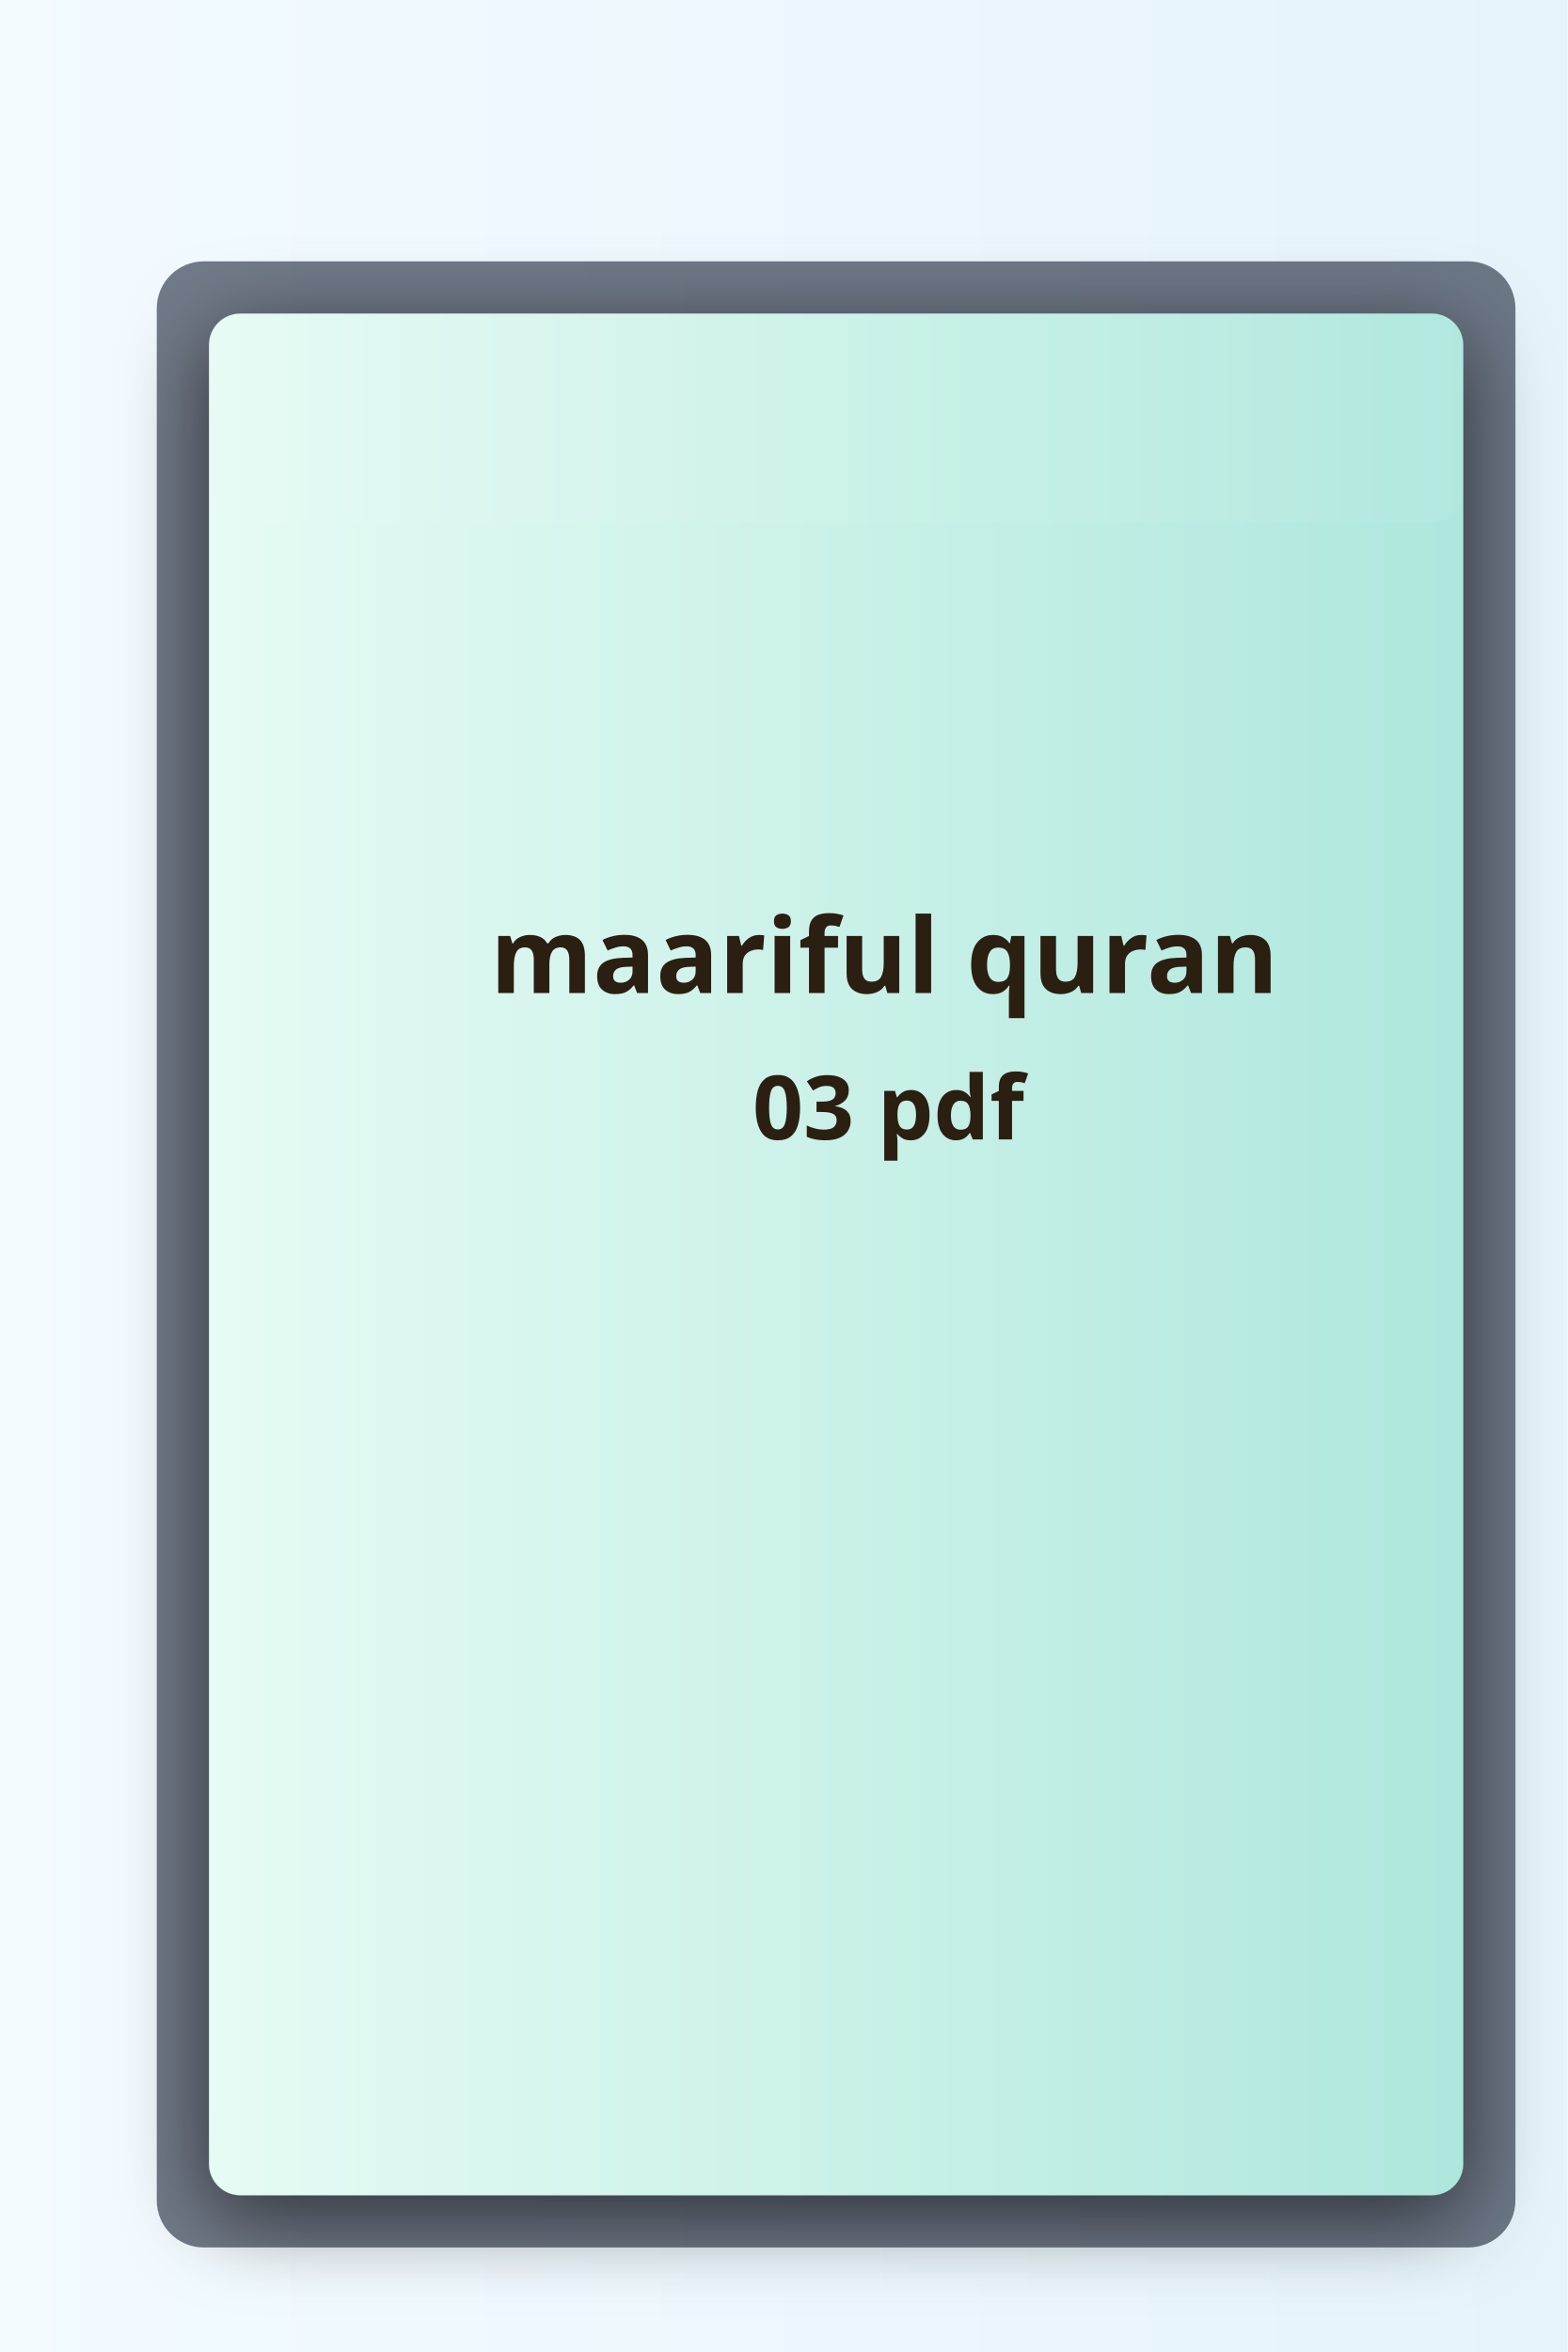
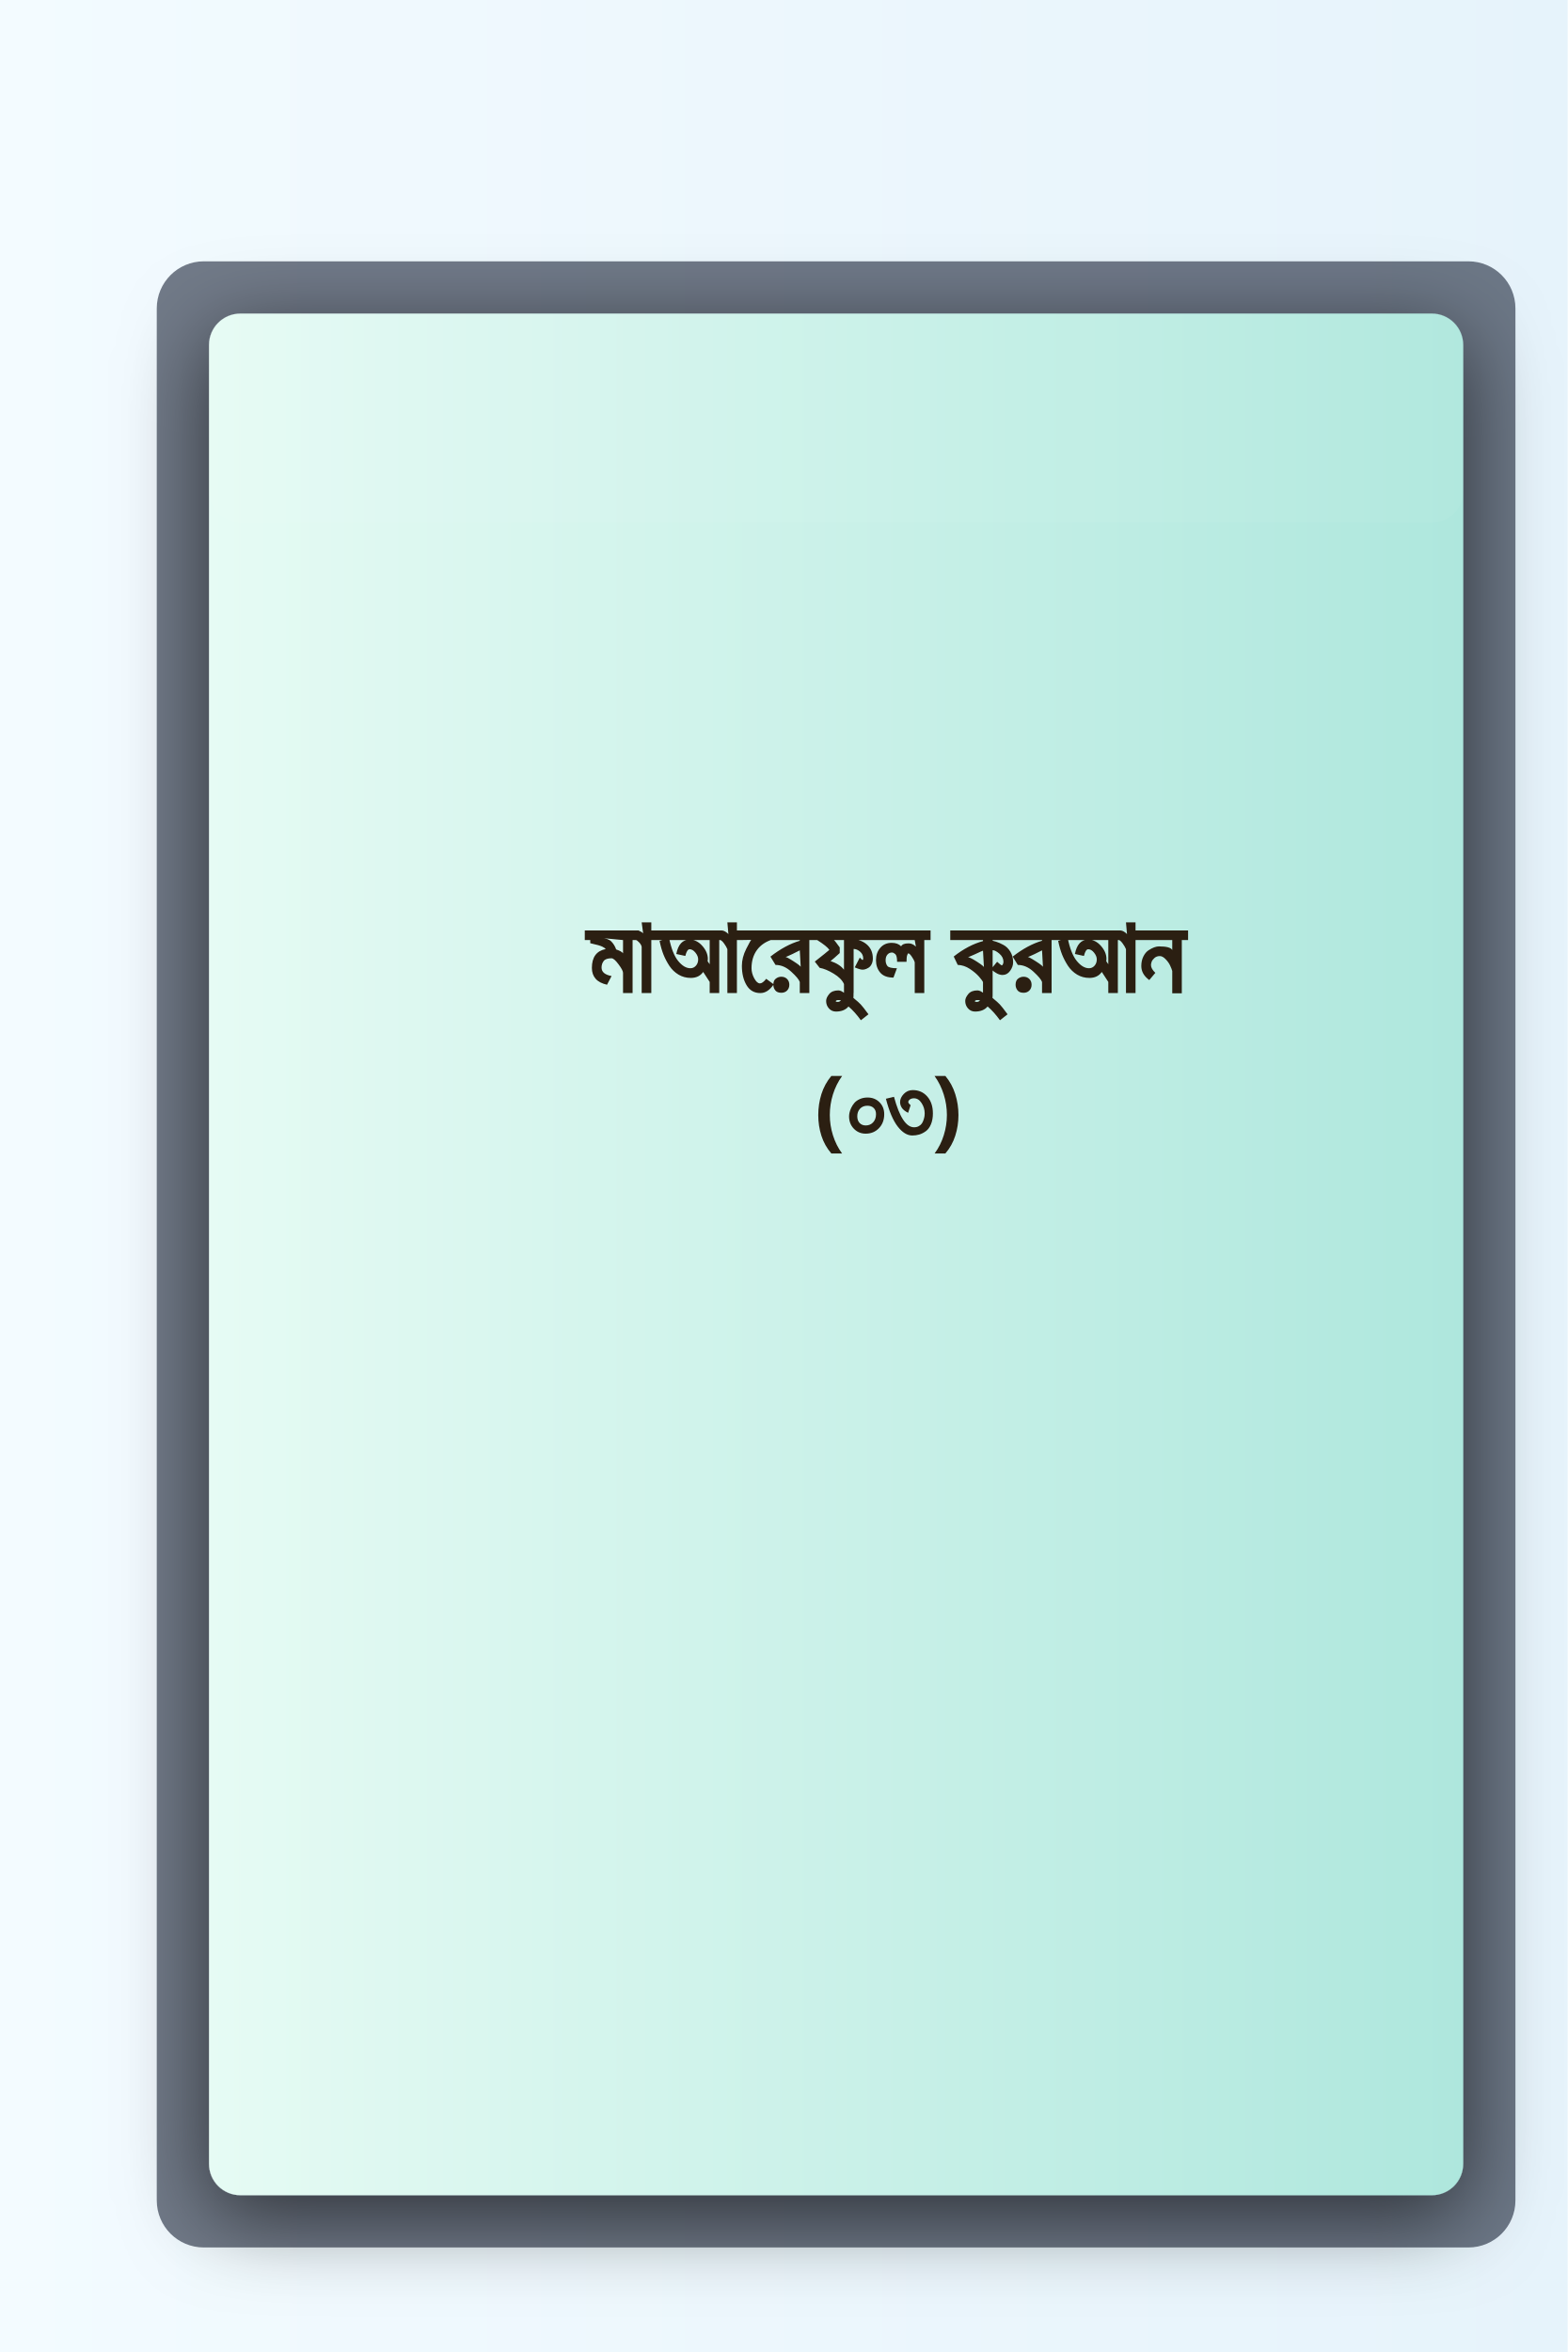
<svg xmlns="http://www.w3.org/2000/svg" width="600" height="900" viewBox="0 0 600 900">
  <defs>
    <linearGradient id="g" x1="0" x2="1">
      <stop offset="0%" stop-color="#f3fbff" />
      <stop offset="100%" stop-color="#e6f3fb" />
    </linearGradient>
    <linearGradient id="coverGrad" x1="0" x2="1">
      <stop offset="0%" stop-color="#e6fbf4" />
      <stop offset="100%" stop-color="#aee7dd" />
    </linearGradient>
    <filter id="ds" x="-20%" y="-20%" width="140%" height="140%">
      <feDropShadow dx="0" dy="8" stdDeviation="16" flood-color="#000" flood-opacity="0.6" />
    </filter>
  </defs>
  <rect width="100%" height="100%" fill="url(#g)" />
  <g transform="translate(40,80)">
    <rect x="20" y="20" width="520" height="760" rx="18" fill="#071026" opacity="0.55" />
    <rect x="40" y="40" width="480" height="720" rx="12" fill="url(#coverGrad)" filter="url(#ds)" />
    <rect x="40" y="40" width="480" height="80" rx="12" fill="rgba(255,255,255,0.04)" />
    <text x="300" y="300" text-anchor="middle" fill="#2b1f12" font-family="Noto Sans, Arial, sans-serif" style="font-weight:700;">
-       <tspan x="300" dy="0" font-size="40" font-weight="700">maariful quran</tspan>
-       <tspan x="300" dy="56" font-size="34" font-weight="700">03 pdf</tspan>
+       <tspan x="300" dy="0" font-size="40" font-weight="700">মাআরেফুল কুরআন</tspan>
+       <tspan x="300" dy="56" font-size="34" font-weight="700">(০৩)</tspan>
    </text>
  </g>
</svg>
